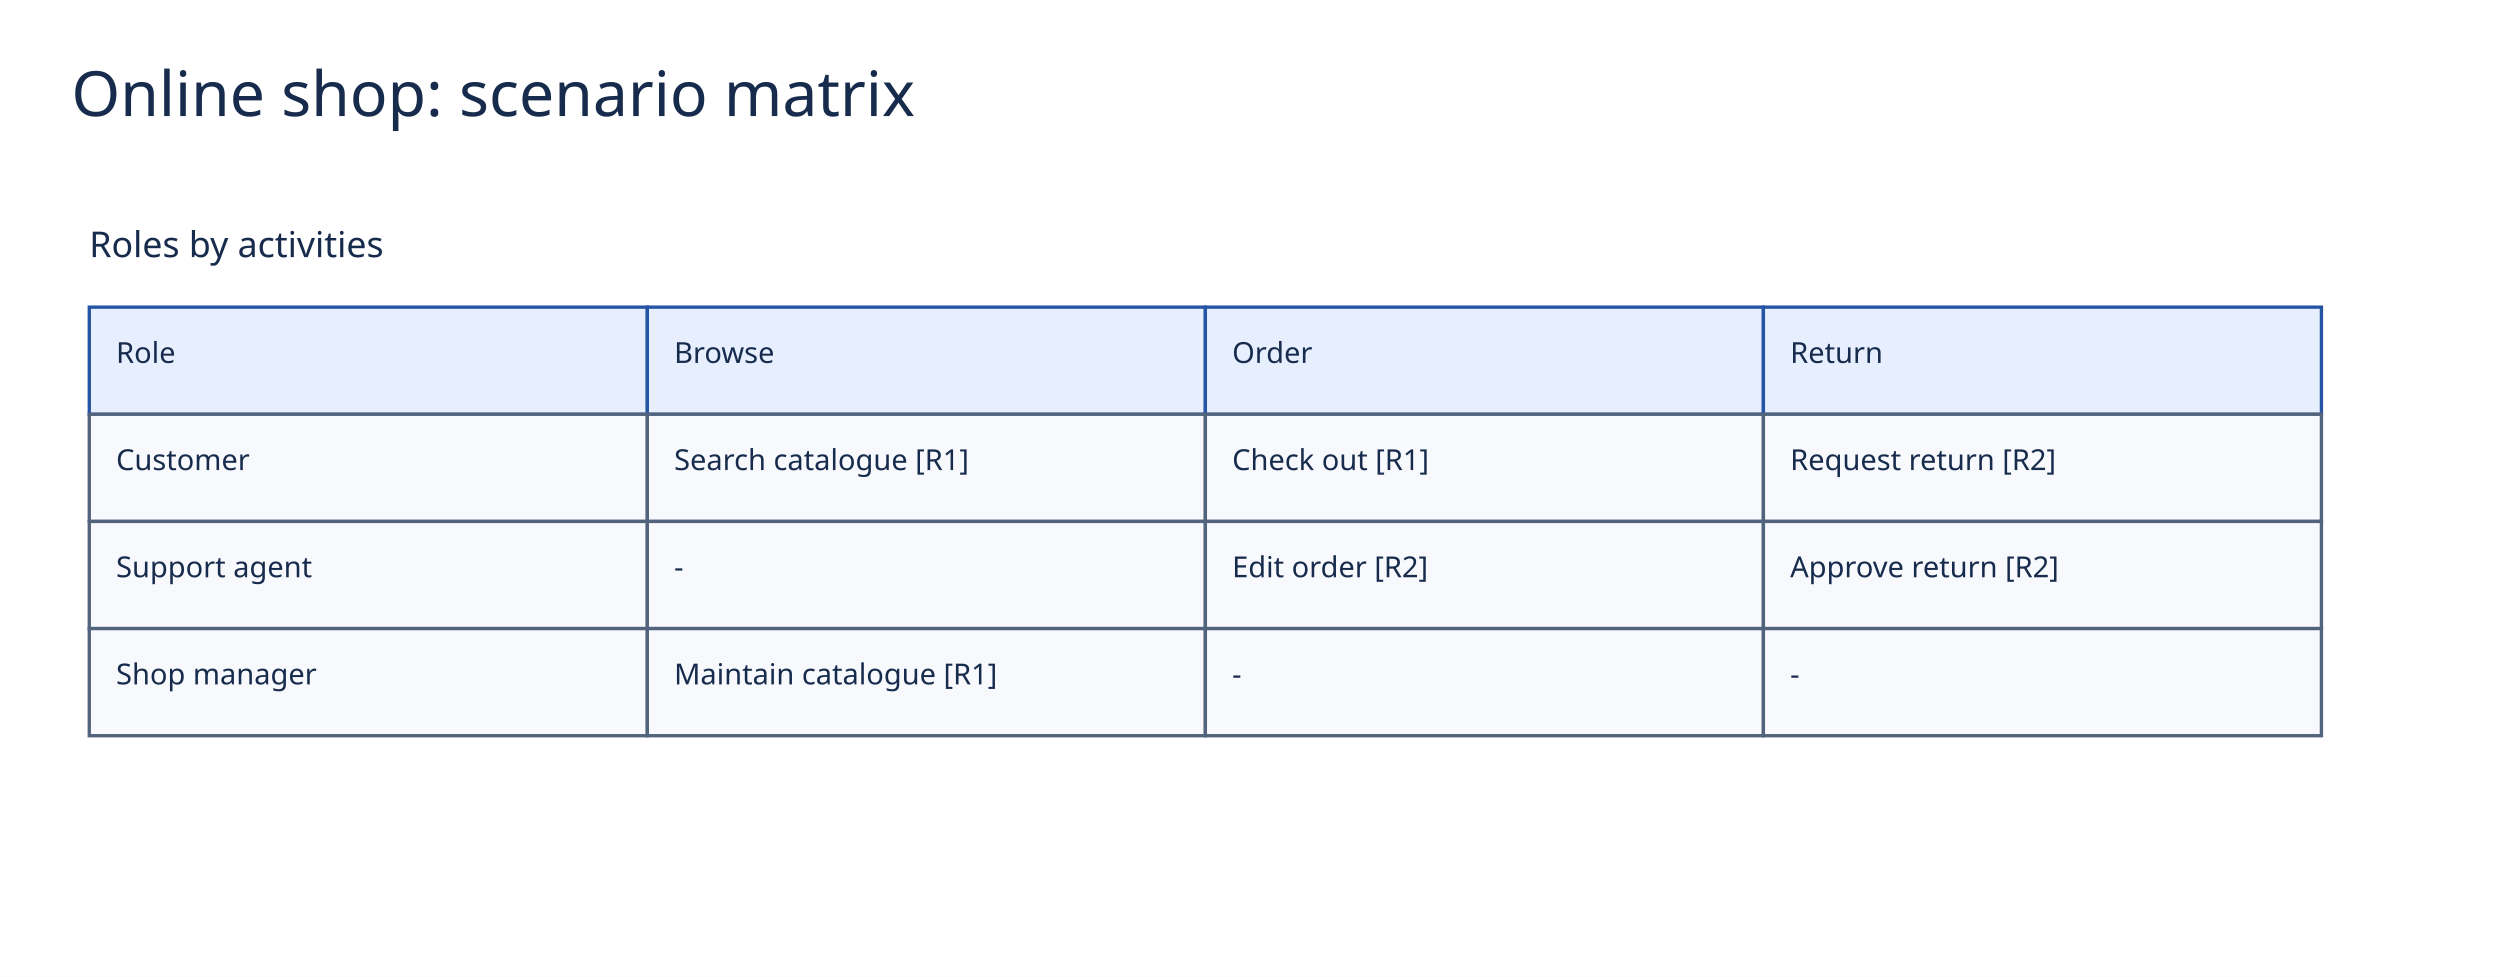
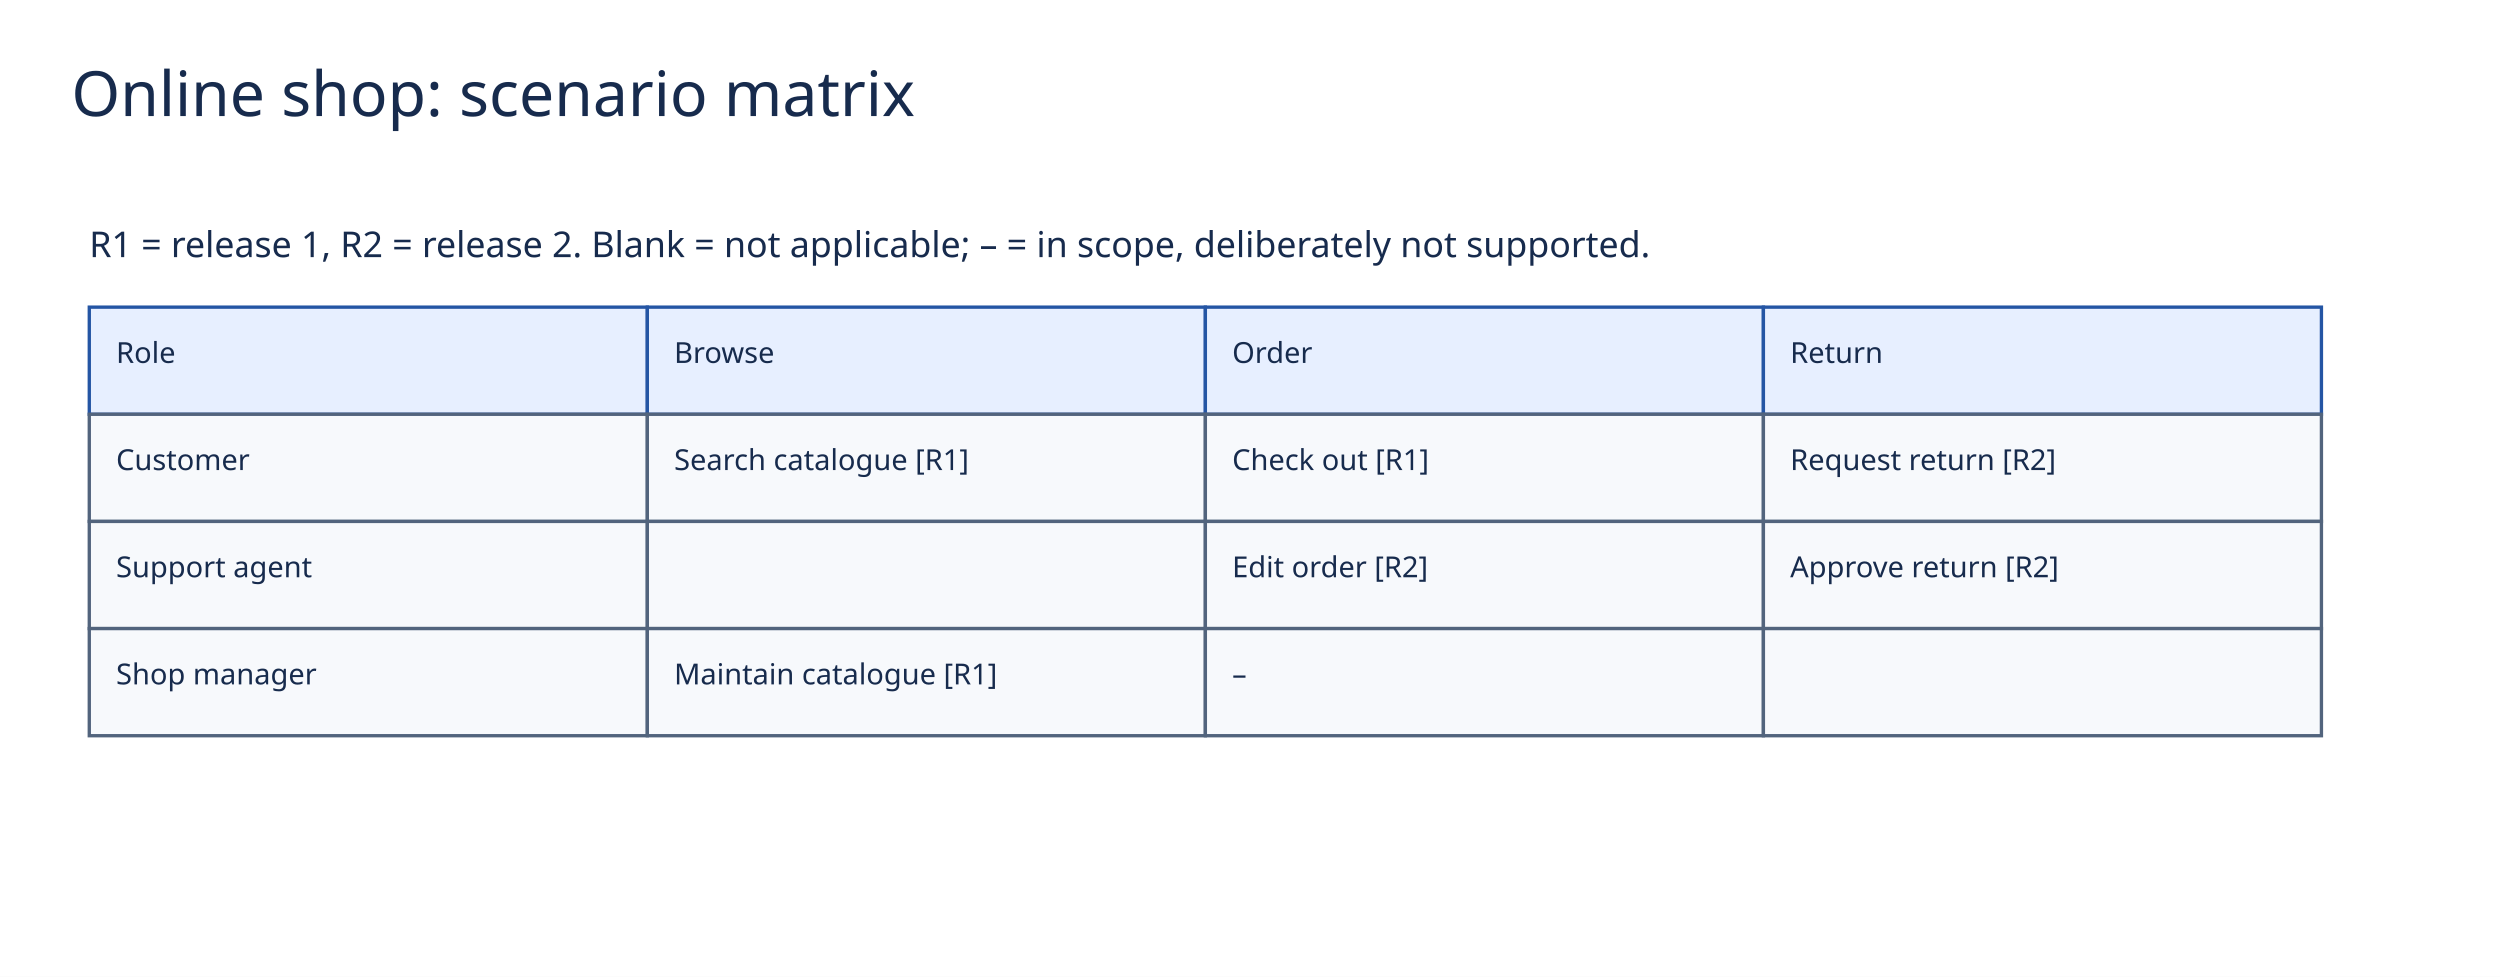
<svg xmlns="http://www.w3.org/2000/svg" viewBox="0 0 1120 437.6" width="1120" height="437.6" lang="en" role="img" aria-labelledby="a4-en-document-title a4-en-document-desc" data-archatlas="0.1" data-measured-with="pillow">
  <defs />
  <rect width="1120" height="437.6" fill="#ffffff" data-role="canvas" />
  <rect id="a4-en-shape-cell-__m-r0-c0" data-id="__m-r0-c0" data-role="cell" data-parent="" data-kind="component" fill="#e7efff" stroke="#2455a4" stroke-width="1.5" data-box="40 137.6 250 48" x="40" y="137.6" width="250" height="48" rx="0" />
  <rect id="a4-en-shape-cell-__m-r0-c1" data-id="__m-r0-c1" data-role="cell" data-parent="" data-kind="component" fill="#e7efff" stroke="#2455a4" stroke-width="1.5" data-box="290 137.6 250 48" x="290" y="137.6" width="250" height="48" rx="0" />
  <rect id="a4-en-shape-cell-__m-r0-c2" data-id="__m-r0-c2" data-role="cell" data-parent="" data-kind="component" fill="#e7efff" stroke="#2455a4" stroke-width="1.5" data-box="540 137.6 250 48" x="540" y="137.6" width="250" height="48" rx="0" />
  <rect id="a4-en-shape-cell-__m-r0-c3" data-id="__m-r0-c3" data-role="cell" data-parent="" data-kind="component" fill="#e7efff" stroke="#2455a4" stroke-width="1.5" data-box="790 137.6 250 48" x="790" y="137.6" width="250" height="48" rx="0" />
  <rect id="a4-en-shape-cell-__m-r1-c0" data-id="__m-r1-c0" data-role="cell" data-parent="" data-kind="component" fill="#f7f9fc" stroke="#52647d" stroke-width="1.5" data-box="40 185.6 250 48" x="40" y="185.6" width="250" height="48" rx="0" />
  <rect id="a4-en-shape-cell-__m-r1-c1" data-id="__m-r1-c1" data-role="cell" data-parent="" data-kind="component" fill="#f7f9fc" stroke="#52647d" stroke-width="1.5" data-box="290 185.6 250 48" x="290" y="185.6" width="250" height="48" rx="0" />
  <rect id="a4-en-shape-cell-__m-r1-c2" data-id="__m-r1-c2" data-role="cell" data-parent="" data-kind="component" fill="#f7f9fc" stroke="#52647d" stroke-width="1.5" data-box="540 185.6 250 48" x="540" y="185.6" width="250" height="48" rx="0" />
  <rect id="a4-en-shape-cell-__m-r1-c3" data-id="__m-r1-c3" data-role="cell" data-parent="" data-kind="component" fill="#f7f9fc" stroke="#52647d" stroke-width="1.5" data-box="790 185.6 250 48" x="790" y="185.6" width="250" height="48" rx="0" />
  <rect id="a4-en-shape-cell-__m-r2-c0" data-id="__m-r2-c0" data-role="cell" data-parent="" data-kind="component" fill="#f7f9fc" stroke="#52647d" stroke-width="1.5" data-box="40 233.6 250 48" x="40" y="233.6" width="250" height="48" rx="0" />
  <rect id="a4-en-shape-cell-__m-r2-c1" data-id="__m-r2-c1" data-role="cell" data-parent="" data-kind="component" fill="#f7f9fc" stroke="#52647d" stroke-width="1.5" data-box="290 233.6 250 48" x="290" y="233.6" width="250" height="48" rx="0" />
  <rect id="a4-en-shape-cell-__m-r2-c2" data-id="__m-r2-c2" data-role="cell" data-parent="" data-kind="component" fill="#f7f9fc" stroke="#52647d" stroke-width="1.5" data-box="540 233.6 250 48" x="540" y="233.6" width="250" height="48" rx="0" />
  <rect id="a4-en-shape-cell-__m-r2-c3" data-id="__m-r2-c3" data-role="cell" data-parent="" data-kind="component" fill="#f7f9fc" stroke="#52647d" stroke-width="1.5" data-box="790 233.6 250 48" x="790" y="233.6" width="250" height="48" rx="0" />
  <rect id="a4-en-shape-cell-__m-r3-c0" data-id="__m-r3-c0" data-role="cell" data-parent="" data-kind="component" fill="#f7f9fc" stroke="#52647d" stroke-width="1.5" data-box="40 281.6 250 48" x="40" y="281.6" width="250" height="48" rx="0" />
  <rect id="a4-en-shape-cell-__m-r3-c1" data-id="__m-r3-c1" data-role="cell" data-parent="" data-kind="component" fill="#f7f9fc" stroke="#52647d" stroke-width="1.5" data-box="290 281.6 250 48" x="290" y="281.6" width="250" height="48" rx="0" />
  <rect id="a4-en-shape-cell-__m-r3-c2" data-id="__m-r3-c2" data-role="cell" data-parent="" data-kind="component" fill="#f7f9fc" stroke="#52647d" stroke-width="1.5" data-box="540 281.6 250 48" x="540" y="281.6" width="250" height="48" rx="0" />
  <rect id="a4-en-shape-cell-__m-r3-c3" data-id="__m-r3-c3" data-role="cell" data-parent="" data-kind="component" fill="#f7f9fc" stroke="#52647d" stroke-width="1.5" data-box="790 281.6 250 48" x="790" y="281.6" width="250" height="48" rx="0" />
  <text id="a4-en-text-title-figure-title" data-id="figure-title" data-role="title" data-owner="" x="32" y="52" font-size="28" font-family="&quot;Noto Sans&quot;, &quot;DejaVu Sans&quot;, &quot;Liberation Sans&quot;, &quot;Noto Sans CJK SC&quot;, sans-serif" text-anchor="start" fill="#172b4d" data-text-box="32 24 377.859 39.2">
    <tspan x="32" y="52">
      <tspan font-family="Noto Sans">Online shop: scenario matrix</tspan>
    </tspan>
  </text>
-   <text id="a4-en-text-table-title-m-title" data-id="m-title" data-role="table-title" data-owner="" x="40" y="115.2" font-size="16" font-family="&quot;Noto Sans&quot;, &quot;DejaVu Sans&quot;, &quot;Liberation Sans&quot;, &quot;Noto Sans CJK SC&quot;, sans-serif" text-anchor="start" fill="#172b4d" data-text-box="40 99.2 131.859 22.4">
+   <text id="a4-en-text-table-title-m-title" data-id="m-title" data-role="table-title" data-owner="" x="40" y="115.2" font-size="16" font-family="&quot;Noto Sans&quot;, &quot;DejaVu Sans&quot;, &quot;Liberation Sans&quot;, &quot;Noto Sans CJK SC&quot;, sans-serif" text-anchor="start" fill="#172b4d" data-text-box="40 99.2 699.344 22.4">
    <tspan x="40" y="115.2">
-       <tspan font-family="Noto Sans">Roles by activities</tspan>
+       <tspan font-family="Noto Sans">R1 = release 1, R2 = release 2. Blank = not applicable; – = in scope, deliberately not supported.</tspan>
    </tspan>
  </text>
  <text id="a4-en-text-cell-text-__m-r0-c0-text" data-id="__m-r0-c0-text" data-role="cell-text" data-owner="__m-r0-c0" x="52" y="162.6" font-size="13" font-family="&quot;Noto Sans&quot;, &quot;DejaVu Sans&quot;, &quot;Liberation Sans&quot;, &quot;Noto Sans CJK SC&quot;, sans-serif" text-anchor="start" fill="#172b4d" data-text-box="52 149.6 26.641 18.2">
    <tspan x="52" y="162.6">
      <tspan font-family="Noto Sans">Role</tspan>
    </tspan>
  </text>
  <text id="a4-en-text-cell-text-__m-r0-c1-text" data-id="__m-r0-c1-text" data-role="cell-text" data-owner="__m-r0-c1" x="302" y="162.6" font-size="13" font-family="&quot;Noto Sans&quot;, &quot;DejaVu Sans&quot;, &quot;Liberation Sans&quot;, &quot;Noto Sans CJK SC&quot;, sans-serif" text-anchor="start" fill="#172b4d" data-text-box="302 149.6 44.938 18.2">
    <tspan x="302" y="162.6">
      <tspan font-family="Noto Sans">Browse</tspan>
    </tspan>
  </text>
  <text id="a4-en-text-cell-text-__m-r0-c2-text" data-id="__m-r0-c2-text" data-role="cell-text" data-owner="__m-r0-c2" x="552" y="162.6" font-size="13" font-family="&quot;Noto Sans&quot;, &quot;DejaVu Sans&quot;, &quot;Liberation Sans&quot;, &quot;Noto Sans CJK SC&quot;, sans-serif" text-anchor="start" fill="#172b4d" data-text-box="552 149.6 35.969 18.2">
    <tspan x="552" y="162.6">
      <tspan font-family="Noto Sans">Order</tspan>
    </tspan>
  </text>
  <text id="a4-en-text-cell-text-__m-r0-c3-text" data-id="__m-r0-c3-text" data-role="cell-text" data-owner="__m-r0-c3" x="802" y="162.6" font-size="13" font-family="&quot;Noto Sans&quot;, &quot;DejaVu Sans&quot;, &quot;Liberation Sans&quot;, &quot;Noto Sans CJK SC&quot;, sans-serif" text-anchor="start" fill="#172b4d" data-text-box="802 149.6 41.547 18.2">
    <tspan x="802" y="162.6">
      <tspan font-family="Noto Sans">Return</tspan>
    </tspan>
  </text>
  <text id="a4-en-text-cell-text-__m-r1-c0-text" data-id="__m-r1-c0-text" data-role="cell-text" data-owner="__m-r1-c0" x="52" y="210.6" font-size="13" font-family="&quot;Noto Sans&quot;, &quot;DejaVu Sans&quot;, &quot;Liberation Sans&quot;, &quot;Noto Sans CJK SC&quot;, sans-serif" text-anchor="start" fill="#172b4d" data-text-box="52 197.6 59.891 18.2">
    <tspan x="52" y="210.6">
      <tspan font-family="Noto Sans">Customer</tspan>
    </tspan>
  </text>
  <text id="a4-en-text-cell-text-__m-r1-c1-text" data-id="__m-r1-c1-text" data-role="cell-text" data-owner="__m-r1-c1" x="302" y="210.6" font-size="13" font-family="&quot;Noto Sans&quot;, &quot;DejaVu Sans&quot;, &quot;Liberation Sans&quot;, &quot;Noto Sans CJK SC&quot;, sans-serif" text-anchor="start" fill="#172b4d" data-text-box="302 197.6 132.078 18.2">
    <tspan x="302" y="210.6">
      <tspan font-family="Noto Sans">Search catalogue [R1]</tspan>
    </tspan>
  </text>
  <text id="a4-en-text-cell-text-__m-r1-c2-text" data-id="__m-r1-c2-text" data-role="cell-text" data-owner="__m-r1-c2" x="552" y="210.6" font-size="13" font-family="&quot;Noto Sans&quot;, &quot;DejaVu Sans&quot;, &quot;Liberation Sans&quot;, &quot;Noto Sans CJK SC&quot;, sans-serif" text-anchor="start" fill="#172b4d" data-text-box="552 197.6 88.172 18.2">
    <tspan x="552" y="210.6">
      <tspan font-family="Noto Sans">Check out [R1]</tspan>
    </tspan>
  </text>
  <text id="a4-en-text-cell-text-__m-r1-c3-text" data-id="__m-r1-c3-text" data-role="cell-text" data-owner="__m-r1-c3" x="802" y="210.6" font-size="13" font-family="&quot;Noto Sans&quot;, &quot;DejaVu Sans&quot;, &quot;Liberation Sans&quot;, &quot;Noto Sans CJK SC&quot;, sans-serif" text-anchor="start" fill="#172b4d" data-text-box="802 197.6 119.109 18.2">
    <tspan x="802" y="210.6">
      <tspan font-family="Noto Sans">Request return [R2]</tspan>
    </tspan>
  </text>
  <text id="a4-en-text-cell-text-__m-r2-c0-text" data-id="__m-r2-c0-text" data-role="cell-text" data-owner="__m-r2-c0" x="52" y="258.6" font-size="13" font-family="&quot;Noto Sans&quot;, &quot;DejaVu Sans&quot;, &quot;Liberation Sans&quot;, &quot;Noto Sans CJK SC&quot;, sans-serif" text-anchor="start" fill="#172b4d" data-text-box="52 245.6 87.812 18.2">
    <tspan x="52" y="258.6">
      <tspan font-family="Noto Sans">Support agent</tspan>
    </tspan>
  </text>
-   <text id="a4-en-text-cell-text-__m-r2-c1-text" data-id="__m-r2-c1-text" data-role="cell-text" data-owner="__m-r2-c1" x="302" y="258.6" font-size="13" font-family="&quot;Noto Sans&quot;, &quot;DejaVu Sans&quot;, &quot;Liberation Sans&quot;, &quot;Noto Sans CJK SC&quot;, sans-serif" text-anchor="start" fill="#172b4d" data-text-box="302 245.6 4.188 18.2">
-     <tspan x="302" y="258.6">
-       <tspan font-family="Noto Sans">-</tspan>
-     </tspan>
+   <text id="a4-en-text-cell-text-__m-r2-c1-text" data-id="__m-r2-c1-text" data-role="cell-text" data-owner="__m-r2-c1" x="302" y="258.6" font-size="13" font-family="&quot;Noto Sans&quot;, &quot;DejaVu Sans&quot;, &quot;Liberation Sans&quot;, &quot;Noto Sans CJK SC&quot;, sans-serif" text-anchor="start" fill="#172b4d" data-text-box="302 245.6 0 18.2">
+     <tspan x="302" y="258.6" />
  </text>
  <text id="a4-en-text-cell-text-__m-r2-c2-text" data-id="__m-r2-c2-text" data-role="cell-text" data-owner="__m-r2-c2" x="552" y="258.6" font-size="13" font-family="&quot;Noto Sans&quot;, &quot;DejaVu Sans&quot;, &quot;Liberation Sans&quot;, &quot;Noto Sans CJK SC&quot;, sans-serif" text-anchor="start" fill="#172b4d" data-text-box="552 245.6 87.797 18.2">
    <tspan x="552" y="258.6">
      <tspan font-family="Noto Sans">Edit order [R2]</tspan>
    </tspan>
  </text>
  <text id="a4-en-text-cell-text-__m-r2-c3-text" data-id="__m-r2-c3-text" data-role="cell-text" data-owner="__m-r2-c3" x="802" y="258.6" font-size="13" font-family="&quot;Noto Sans&quot;, &quot;DejaVu Sans&quot;, &quot;Liberation Sans&quot;, &quot;Noto Sans CJK SC&quot;, sans-serif" text-anchor="start" fill="#172b4d" data-text-box="802 245.6 120.359 18.2">
    <tspan x="802" y="258.6">
      <tspan font-family="Noto Sans">Approve return [R2]</tspan>
    </tspan>
  </text>
  <text id="a4-en-text-cell-text-__m-r3-c0-text" data-id="__m-r3-c0-text" data-role="cell-text" data-owner="__m-r3-c0" x="52" y="306.6" font-size="13" font-family="&quot;Noto Sans&quot;, &quot;DejaVu Sans&quot;, &quot;Liberation Sans&quot;, &quot;Noto Sans CJK SC&quot;, sans-serif" text-anchor="start" fill="#172b4d" data-text-box="52 293.6 89.891 18.2">
    <tspan x="52" y="306.6">
      <tspan font-family="Noto Sans">Shop manager</tspan>
    </tspan>
  </text>
  <text id="a4-en-text-cell-text-__m-r3-c1-text" data-id="__m-r3-c1-text" data-role="cell-text" data-owner="__m-r3-c1" x="302" y="306.6" font-size="13" font-family="&quot;Noto Sans&quot;, &quot;DejaVu Sans&quot;, &quot;Liberation Sans&quot;, &quot;Noto Sans CJK SC&quot;, sans-serif" text-anchor="start" fill="#172b4d" data-text-box="302 293.6 144.797 18.2">
    <tspan x="302" y="306.6">
      <tspan font-family="Noto Sans">Maintain catalogue [R1]</tspan>
    </tspan>
  </text>
-   <text id="a4-en-text-cell-text-__m-r3-c2-text" data-id="__m-r3-c2-text" data-role="cell-text" data-owner="__m-r3-c2" x="552" y="306.6" font-size="13" font-family="&quot;Noto Sans&quot;, &quot;DejaVu Sans&quot;, &quot;Liberation Sans&quot;, &quot;Noto Sans CJK SC&quot;, sans-serif" text-anchor="start" fill="#172b4d" data-text-box="552 293.6 4.188 18.2">
+   <text id="a4-en-text-cell-text-__m-r3-c2-text" data-id="__m-r3-c2-text" data-role="cell-text" data-owner="__m-r3-c2" x="552" y="306.6" font-size="13" font-family="&quot;Noto Sans&quot;, &quot;DejaVu Sans&quot;, &quot;Liberation Sans&quot;, &quot;Noto Sans CJK SC&quot;, sans-serif" text-anchor="start" fill="#172b4d" data-text-box="552 293.6 6.5 18.2">
    <tspan x="552" y="306.6">
-       <tspan font-family="Noto Sans">-</tspan>
+       <tspan font-family="Noto Sans">–</tspan>
    </tspan>
  </text>
-   <text id="a4-en-text-cell-text-__m-r3-c3-text" data-id="__m-r3-c3-text" data-role="cell-text" data-owner="__m-r3-c3" x="802" y="306.6" font-size="13" font-family="&quot;Noto Sans&quot;, &quot;DejaVu Sans&quot;, &quot;Liberation Sans&quot;, &quot;Noto Sans CJK SC&quot;, sans-serif" text-anchor="start" fill="#172b4d" data-text-box="802 293.6 4.188 18.2">
-     <tspan x="802" y="306.6">
-       <tspan font-family="Noto Sans">-</tspan>
-     </tspan>
+   <text id="a4-en-text-cell-text-__m-r3-c3-text" data-id="__m-r3-c3-text" data-role="cell-text" data-owner="__m-r3-c3" x="802" y="306.6" font-size="13" font-family="&quot;Noto Sans&quot;, &quot;DejaVu Sans&quot;, &quot;Liberation Sans&quot;, &quot;Noto Sans CJK SC&quot;, sans-serif" text-anchor="start" fill="#172b4d" data-text-box="802 293.6 0 18.2">
+     <tspan x="802" y="306.6" />
  </text>
</svg>
